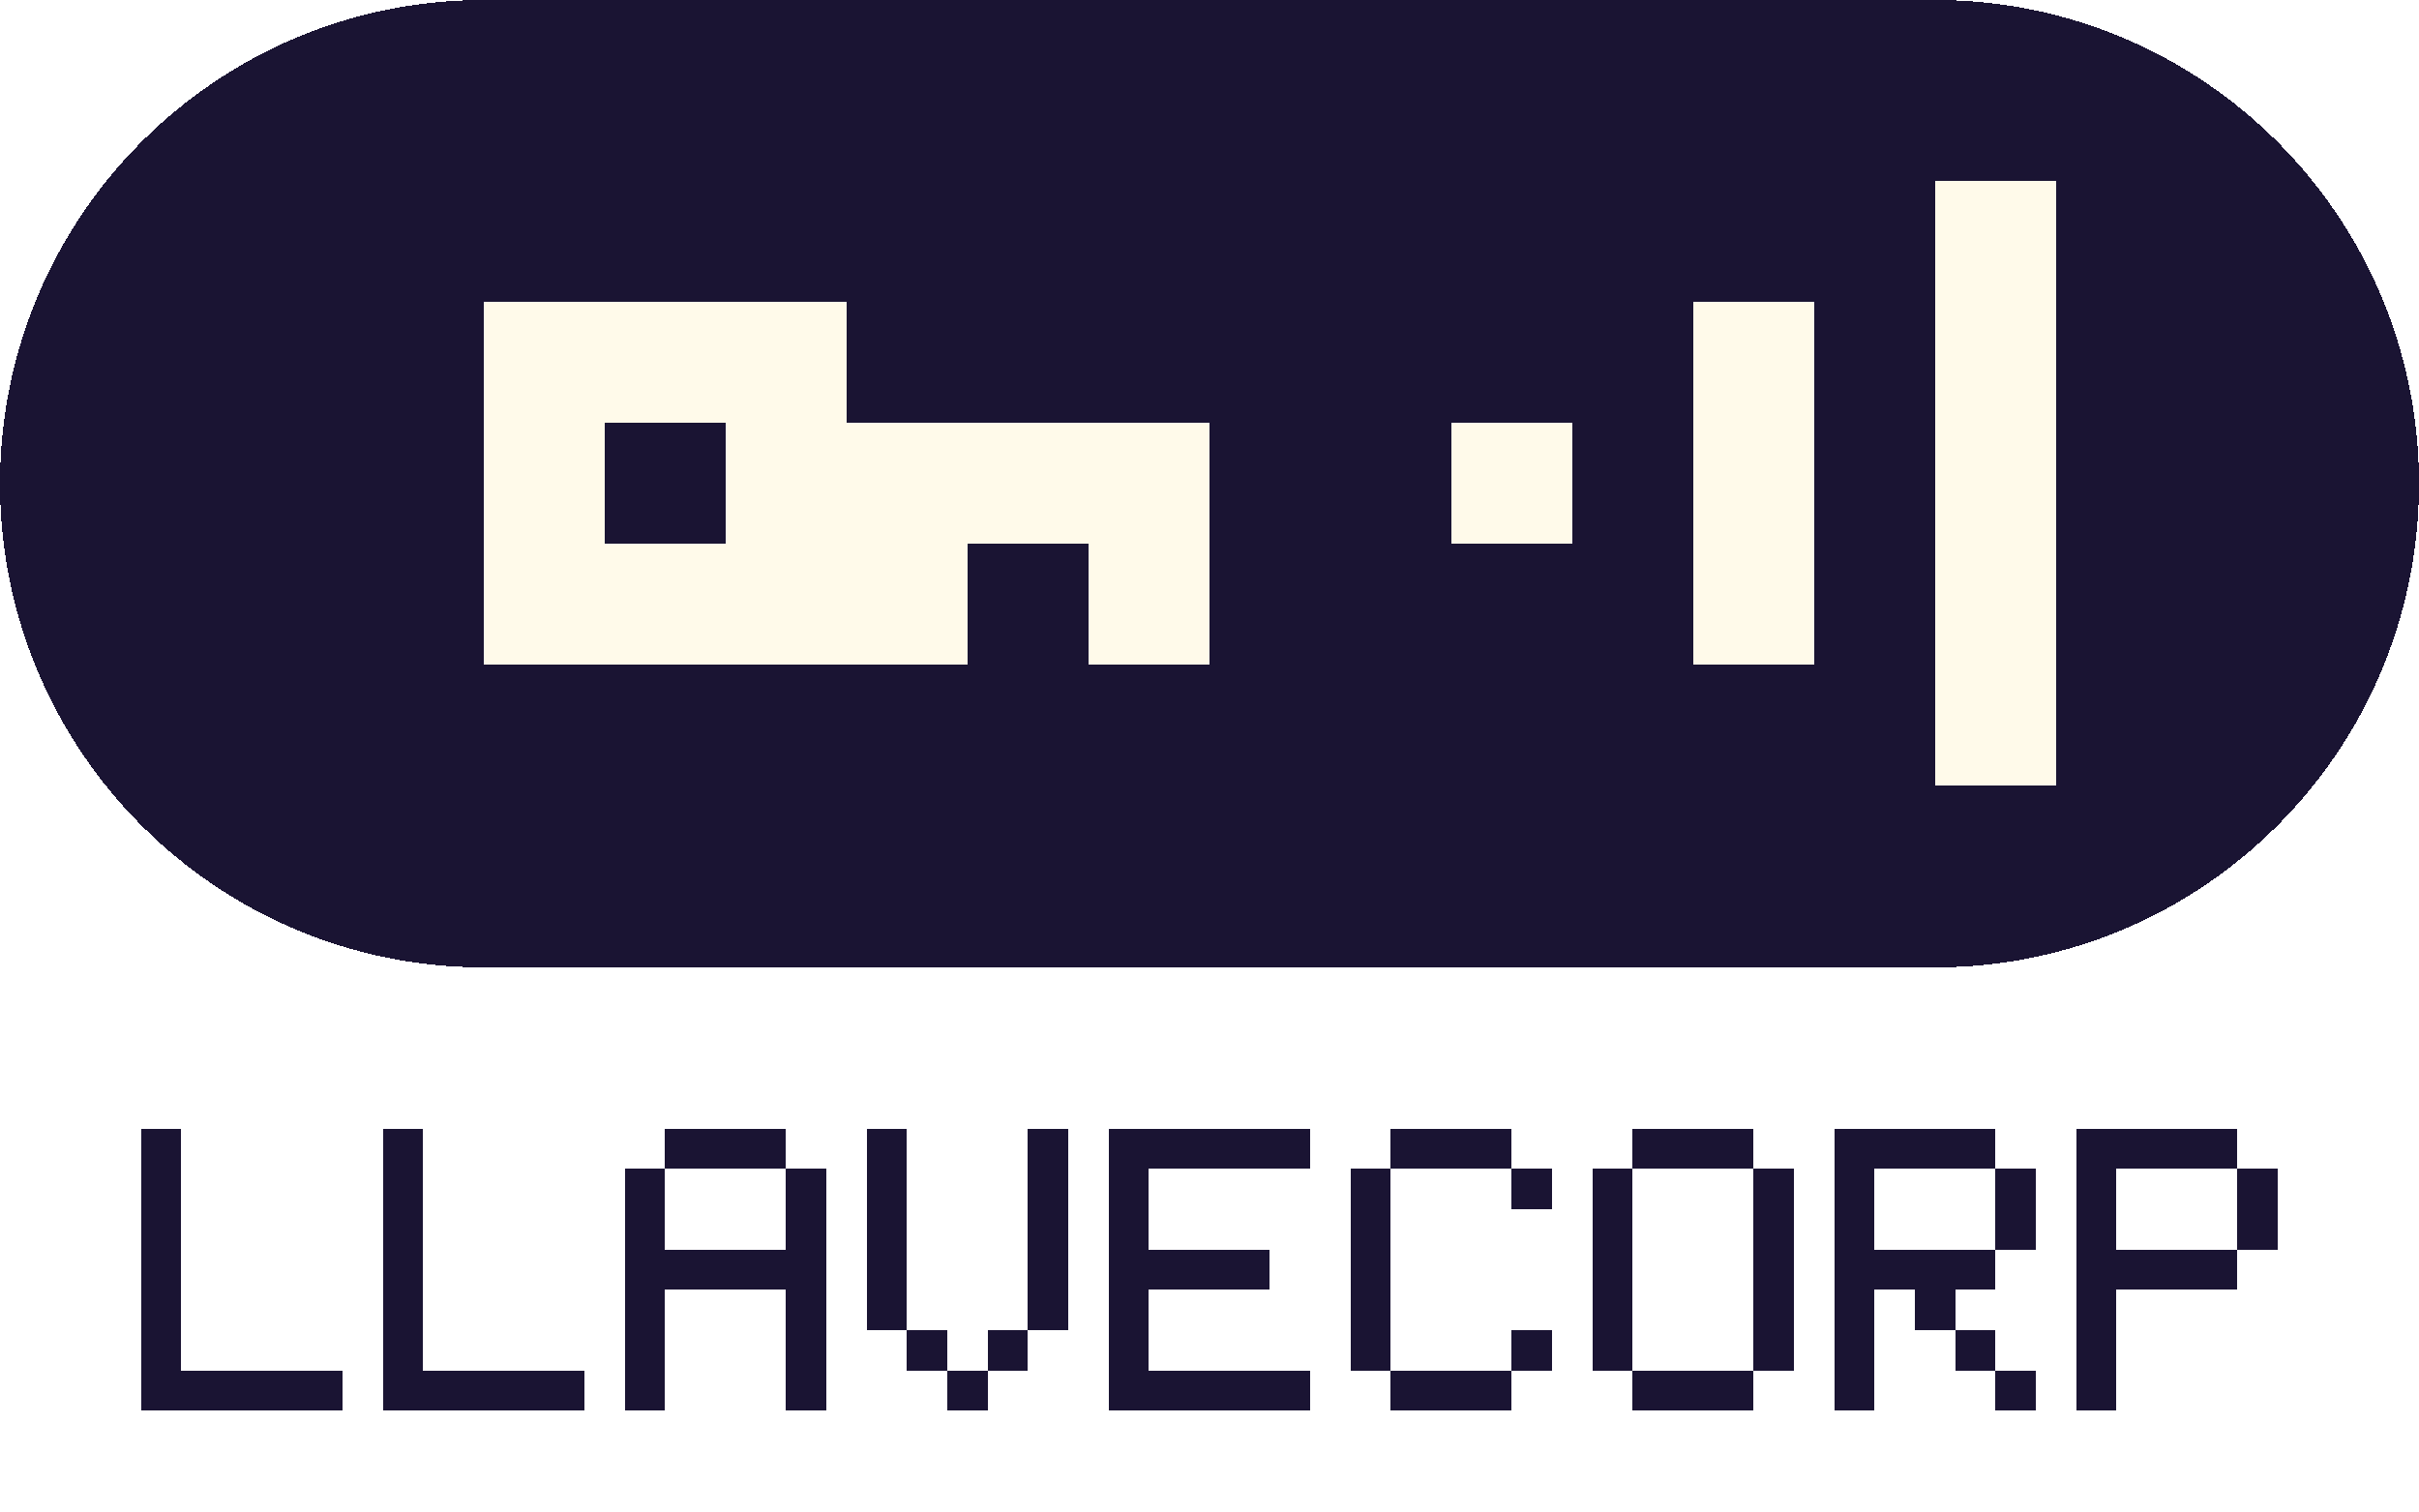
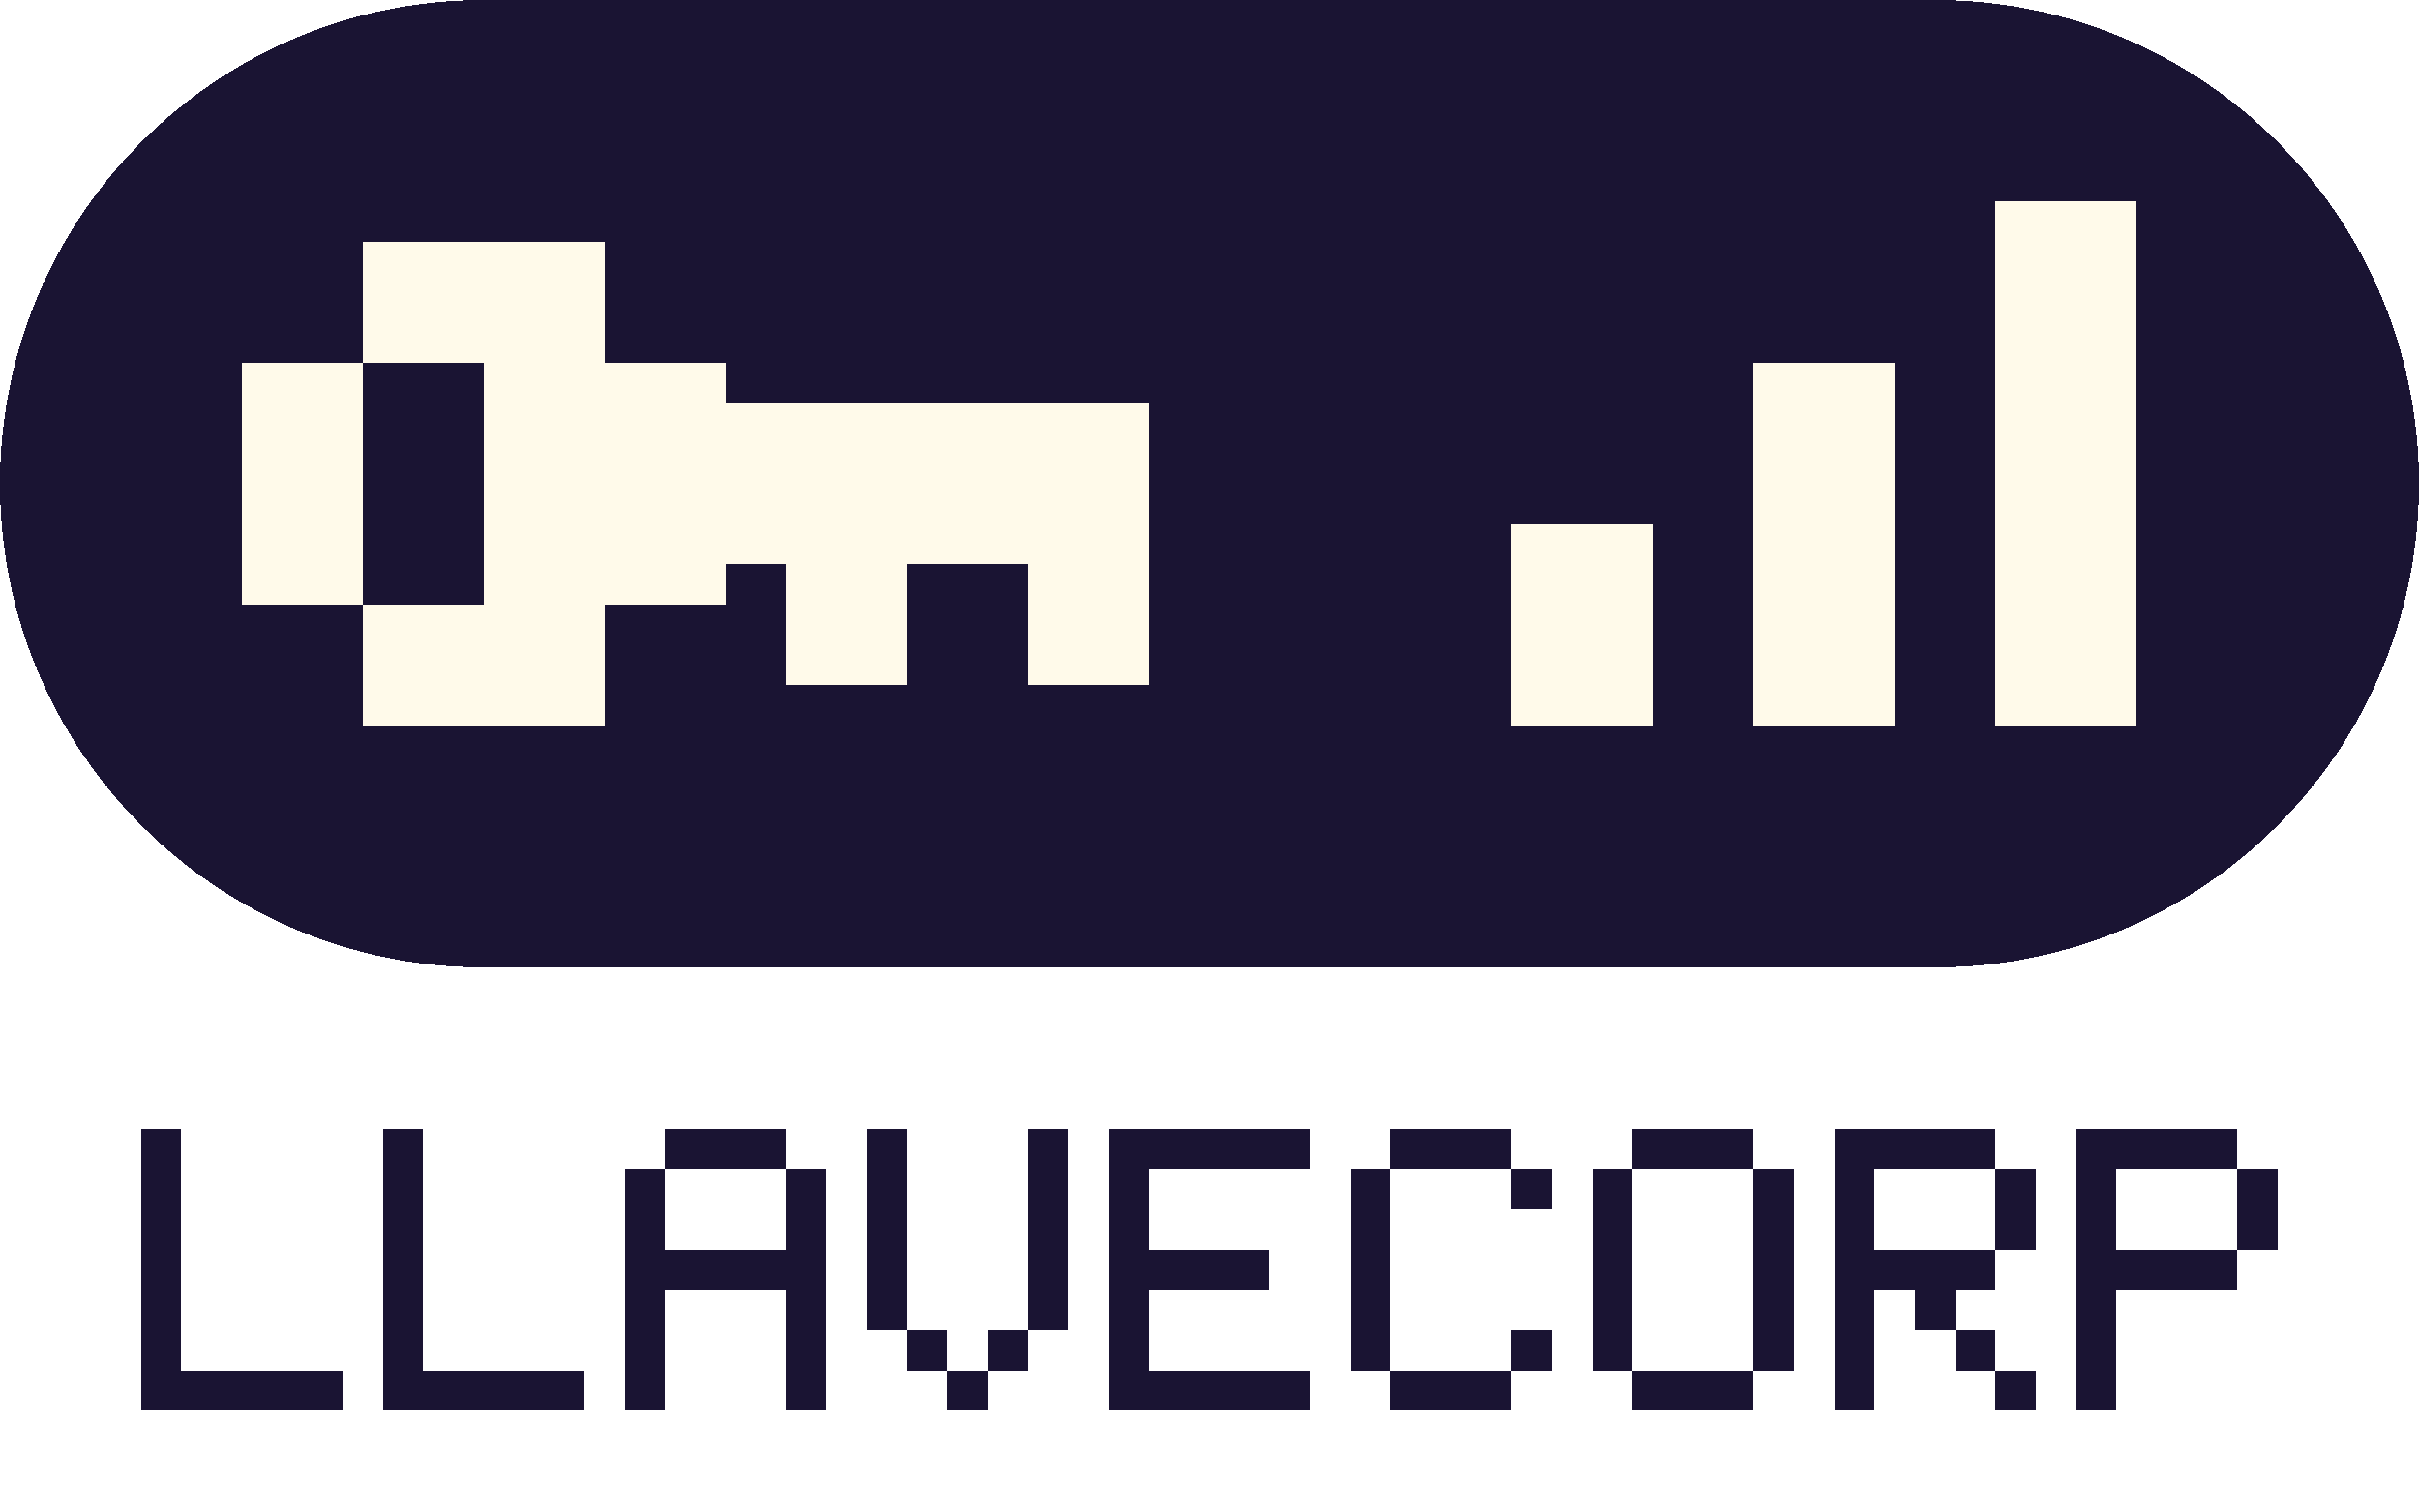
<svg xmlns="http://www.w3.org/2000/svg" viewBox="0 0 240 150" shape-rendering="crispEdges" role="img" aria-label="LlaveCorp">
  <rect x="0" y="0" width="240" height="96" rx="48" fill="#1a1433" />
  <path d="M120 0 H192 A48 48 0 0 1 192 96 H120 Z" fill="#1a1433" />
  <g fill="#fffaea">
-     <rect x="48" y="30" width="36" height="12" />
-     <rect x="48" y="54" width="36" height="12" />
-     <rect x="48" y="42" width="12" height="12" />
-     <rect x="72" y="42" width="12" height="12" />
-     <rect x="84" y="42" width="36" height="12" />
-     <rect x="84" y="54" width="12" height="12" />
-     <rect x="108" y="54" width="12" height="12" />
-     <rect x="144" y="42" width="12" height="12" />
-     <rect x="168" y="30" width="12" height="36" />
-     <rect x="192" y="18" width="12" height="60" />
+     <rect x="36" y="24" width="24" height="12" />
+     <rect x="24" y="36" width="12" height="24" />
+     <rect x="48" y="36" width="24" height="24" />
+     <rect x="36" y="60" width="24" height="12" />
+     <rect x="72" y="40" width="42" height="16" />
+     <rect x="78" y="56" width="12" height="12" />
+     <rect x="102" y="56" width="12" height="12" />
+     <rect x="150" y="52" width="14" height="20" />
+     <rect x="174" y="36" width="14" height="36" />
+     <rect x="198" y="20" width="14" height="52" />
  </g>
  <g fill="#1a1433" transform="translate(14 112)">
    <rect x="0" y="0" width="4" height="4" />
    <rect x="0" y="4" width="4" height="4" />
    <rect x="0" y="8" width="4" height="4" />
    <rect x="0" y="12" width="4" height="4" />
    <rect x="0" y="16" width="4" height="4" />
    <rect x="0" y="20" width="4" height="4" />
    <rect x="0" y="24" width="4" height="4" />
    <rect x="4" y="24" width="4" height="4" />
    <rect x="8" y="24" width="4" height="4" />
    <rect x="12" y="24" width="4" height="4" />
    <rect x="16" y="24" width="4" height="4" />
    <rect x="24" y="0" width="4" height="4" />
    <rect x="24" y="4" width="4" height="4" />
    <rect x="24" y="8" width="4" height="4" />
    <rect x="24" y="12" width="4" height="4" />
    <rect x="24" y="16" width="4" height="4" />
    <rect x="24" y="20" width="4" height="4" />
    <rect x="24" y="24" width="4" height="4" />
    <rect x="28" y="24" width="4" height="4" />
    <rect x="32" y="24" width="4" height="4" />
    <rect x="36" y="24" width="4" height="4" />
    <rect x="40" y="24" width="4" height="4" />
    <rect x="52" y="0" width="4" height="4" />
    <rect x="56" y="0" width="4" height="4" />
    <rect x="60" y="0" width="4" height="4" />
    <rect x="48" y="4" width="4" height="4" />
    <rect x="64" y="4" width="4" height="4" />
    <rect x="48" y="8" width="4" height="4" />
    <rect x="64" y="8" width="4" height="4" />
    <rect x="48" y="12" width="4" height="4" />
    <rect x="52" y="12" width="4" height="4" />
    <rect x="56" y="12" width="4" height="4" />
    <rect x="60" y="12" width="4" height="4" />
    <rect x="64" y="12" width="4" height="4" />
    <rect x="48" y="16" width="4" height="4" />
    <rect x="64" y="16" width="4" height="4" />
    <rect x="48" y="20" width="4" height="4" />
    <rect x="64" y="20" width="4" height="4" />
    <rect x="48" y="24" width="4" height="4" />
    <rect x="64" y="24" width="4" height="4" />
    <rect x="72" y="0" width="4" height="4" />
    <rect x="88" y="0" width="4" height="4" />
    <rect x="72" y="4" width="4" height="4" />
    <rect x="88" y="4" width="4" height="4" />
    <rect x="72" y="8" width="4" height="4" />
    <rect x="88" y="8" width="4" height="4" />
    <rect x="72" y="12" width="4" height="4" />
    <rect x="88" y="12" width="4" height="4" />
    <rect x="72" y="16" width="4" height="4" />
    <rect x="88" y="16" width="4" height="4" />
    <rect x="76" y="20" width="4" height="4" />
    <rect x="84" y="20" width="4" height="4" />
    <rect x="80" y="24" width="4" height="4" />
    <rect x="96" y="0" width="4" height="4" />
    <rect x="100" y="0" width="4" height="4" />
    <rect x="104" y="0" width="4" height="4" />
    <rect x="108" y="0" width="4" height="4" />
    <rect x="112" y="0" width="4" height="4" />
    <rect x="96" y="4" width="4" height="4" />
    <rect x="96" y="8" width="4" height="4" />
    <rect x="96" y="12" width="4" height="4" />
    <rect x="100" y="12" width="4" height="4" />
    <rect x="104" y="12" width="4" height="4" />
    <rect x="108" y="12" width="4" height="4" />
    <rect x="96" y="16" width="4" height="4" />
    <rect x="96" y="20" width="4" height="4" />
    <rect x="96" y="24" width="4" height="4" />
    <rect x="100" y="24" width="4" height="4" />
    <rect x="104" y="24" width="4" height="4" />
    <rect x="108" y="24" width="4" height="4" />
    <rect x="112" y="24" width="4" height="4" />
    <rect x="124" y="0" width="4" height="4" />
    <rect x="128" y="0" width="4" height="4" />
    <rect x="132" y="0" width="4" height="4" />
    <rect x="120" y="4" width="4" height="4" />
    <rect x="136" y="4" width="4" height="4" />
    <rect x="120" y="8" width="4" height="4" />
    <rect x="120" y="12" width="4" height="4" />
    <rect x="120" y="16" width="4" height="4" />
    <rect x="120" y="20" width="4" height="4" />
    <rect x="136" y="20" width="4" height="4" />
    <rect x="124" y="24" width="4" height="4" />
    <rect x="128" y="24" width="4" height="4" />
    <rect x="132" y="24" width="4" height="4" />
    <rect x="148" y="0" width="4" height="4" />
    <rect x="152" y="0" width="4" height="4" />
    <rect x="156" y="0" width="4" height="4" />
    <rect x="144" y="4" width="4" height="4" />
    <rect x="160" y="4" width="4" height="4" />
    <rect x="144" y="8" width="4" height="4" />
    <rect x="160" y="8" width="4" height="4" />
    <rect x="144" y="12" width="4" height="4" />
    <rect x="160" y="12" width="4" height="4" />
    <rect x="144" y="16" width="4" height="4" />
    <rect x="160" y="16" width="4" height="4" />
    <rect x="144" y="20" width="4" height="4" />
    <rect x="160" y="20" width="4" height="4" />
    <rect x="148" y="24" width="4" height="4" />
    <rect x="152" y="24" width="4" height="4" />
    <rect x="156" y="24" width="4" height="4" />
    <rect x="168" y="0" width="4" height="4" />
    <rect x="172" y="0" width="4" height="4" />
    <rect x="176" y="0" width="4" height="4" />
    <rect x="180" y="0" width="4" height="4" />
    <rect x="168" y="4" width="4" height="4" />
    <rect x="184" y="4" width="4" height="4" />
    <rect x="168" y="8" width="4" height="4" />
    <rect x="184" y="8" width="4" height="4" />
    <rect x="168" y="12" width="4" height="4" />
    <rect x="172" y="12" width="4" height="4" />
    <rect x="176" y="12" width="4" height="4" />
    <rect x="180" y="12" width="4" height="4" />
    <rect x="168" y="16" width="4" height="4" />
    <rect x="176" y="16" width="4" height="4" />
    <rect x="168" y="20" width="4" height="4" />
    <rect x="180" y="20" width="4" height="4" />
    <rect x="168" y="24" width="4" height="4" />
    <rect x="184" y="24" width="4" height="4" />
    <rect x="192" y="0" width="4" height="4" />
    <rect x="196" y="0" width="4" height="4" />
    <rect x="200" y="0" width="4" height="4" />
    <rect x="204" y="0" width="4" height="4" />
    <rect x="192" y="4" width="4" height="4" />
    <rect x="208" y="4" width="4" height="4" />
    <rect x="192" y="8" width="4" height="4" />
    <rect x="208" y="8" width="4" height="4" />
    <rect x="192" y="12" width="4" height="4" />
    <rect x="196" y="12" width="4" height="4" />
    <rect x="200" y="12" width="4" height="4" />
    <rect x="204" y="12" width="4" height="4" />
    <rect x="192" y="16" width="4" height="4" />
    <rect x="192" y="20" width="4" height="4" />
    <rect x="192" y="24" width="4" height="4" />
  </g>
</svg>
